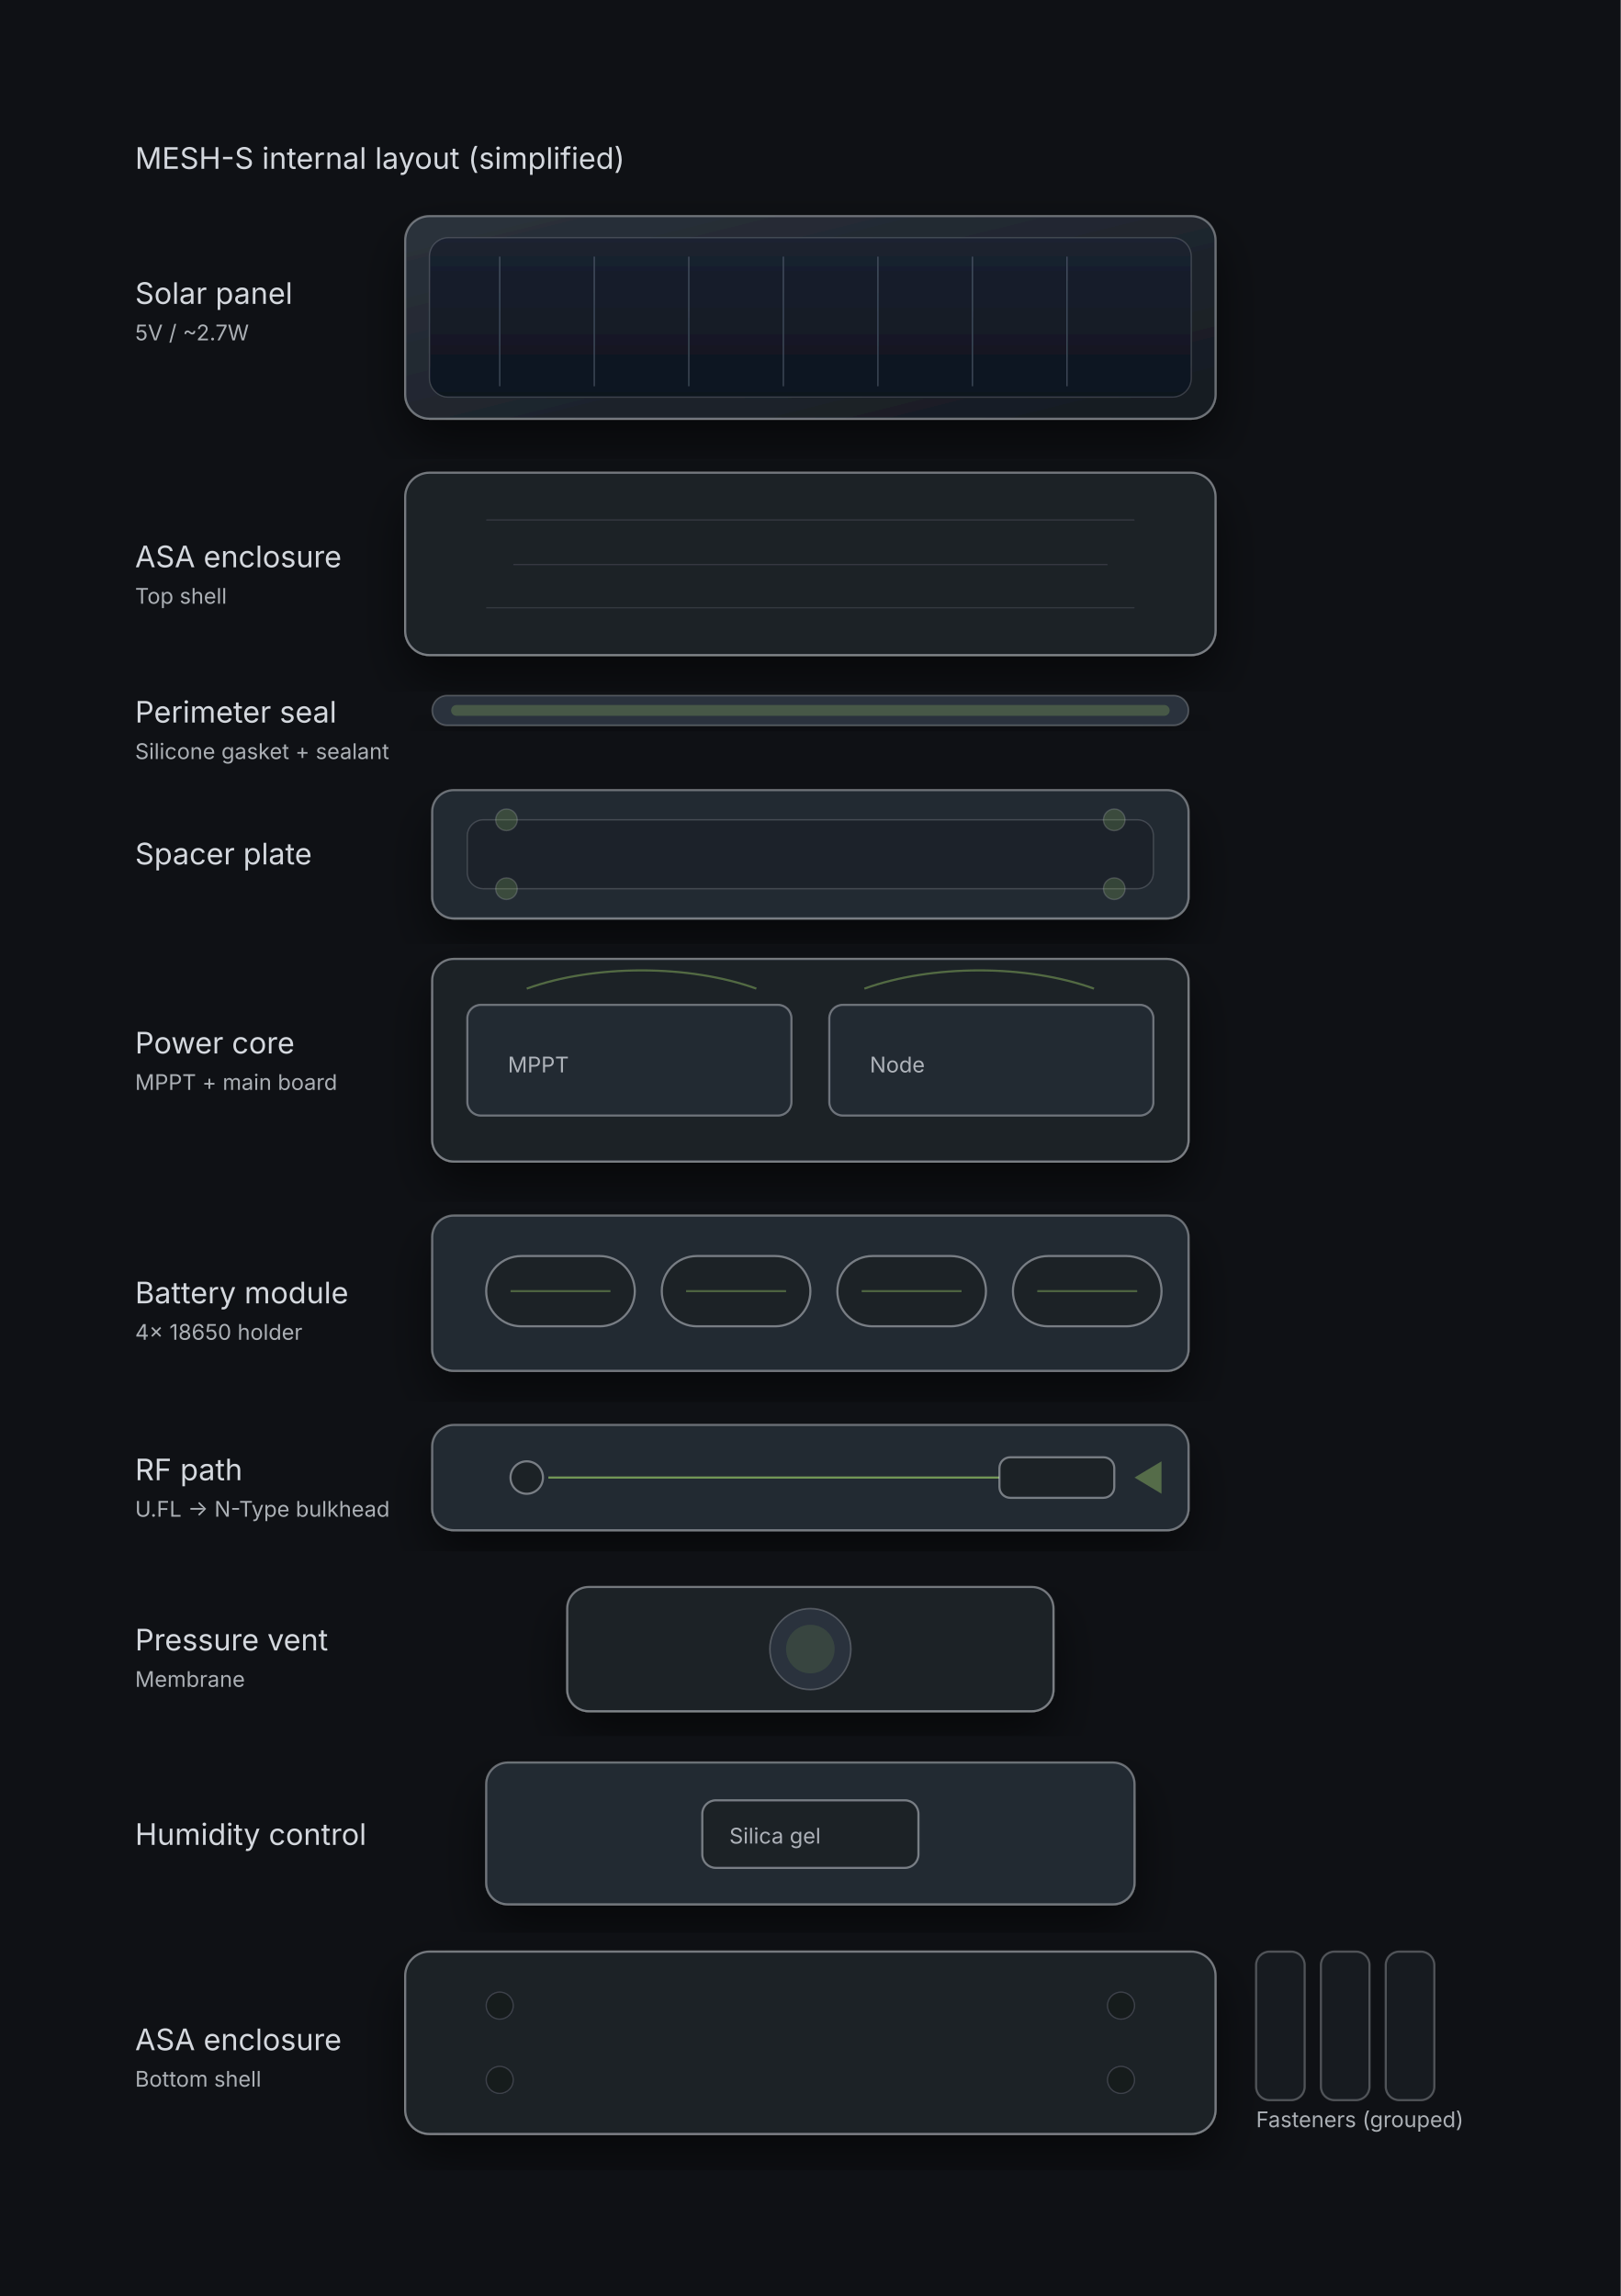
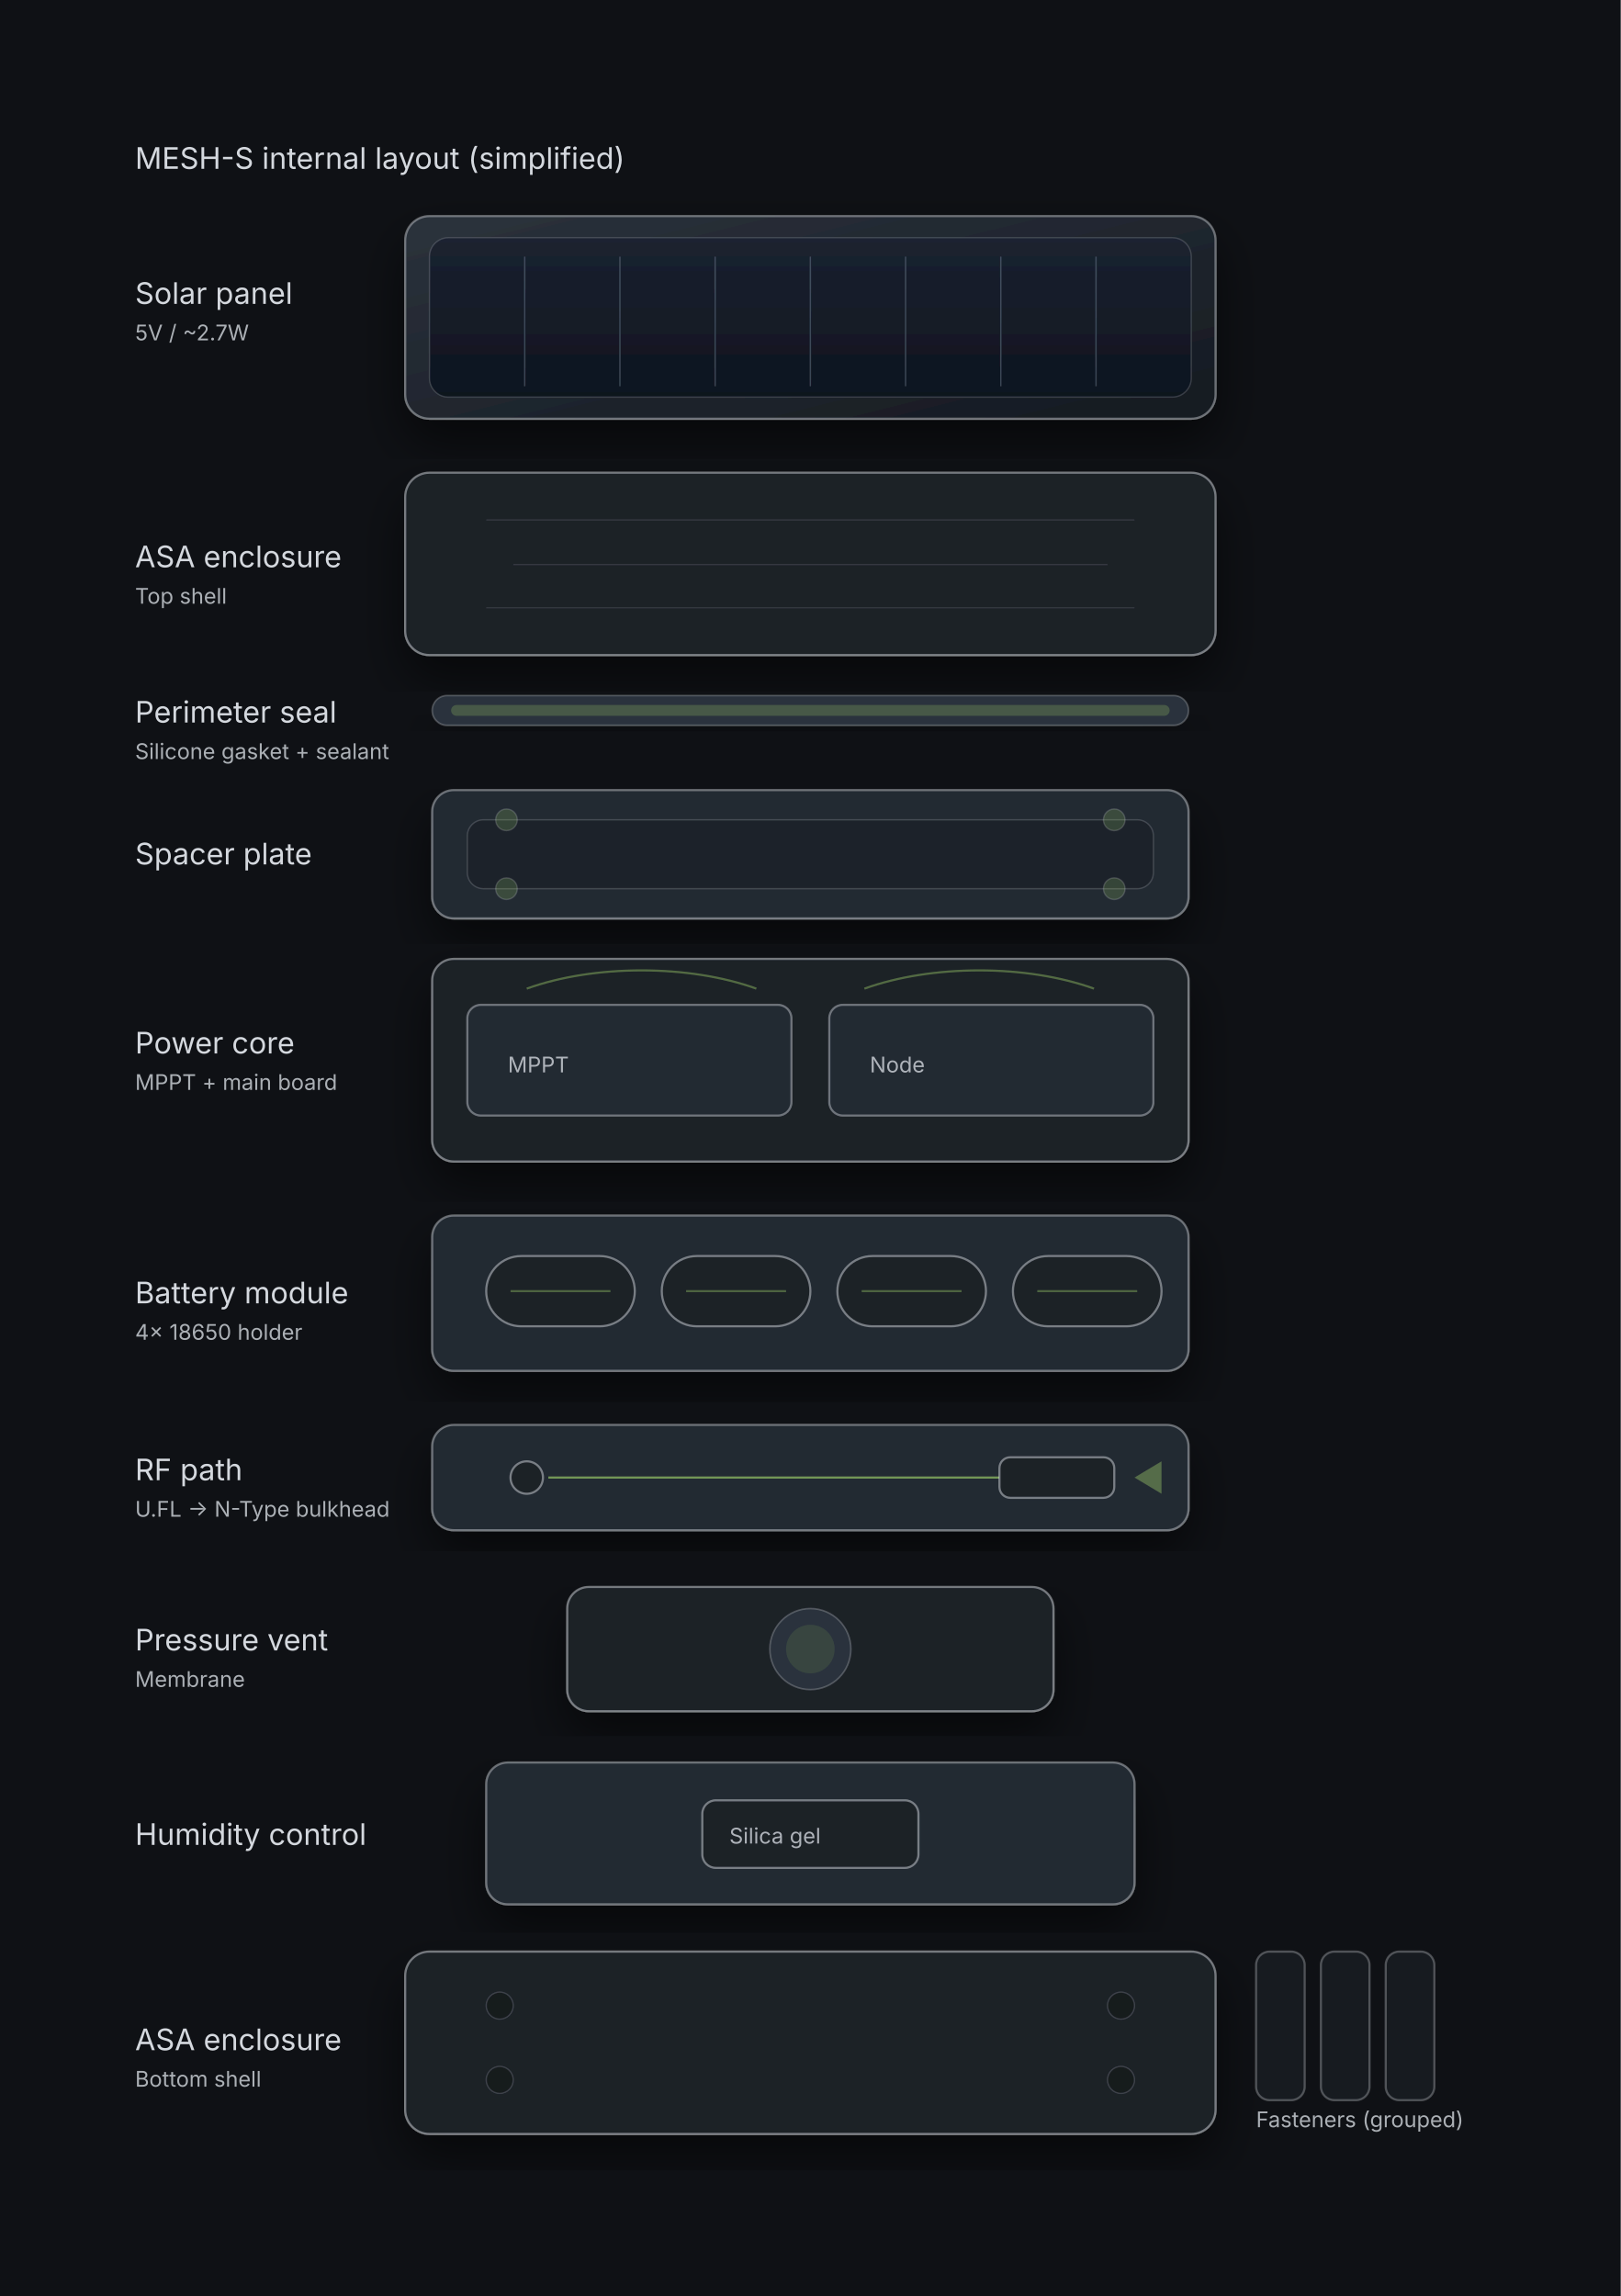
<svg xmlns="http://www.w3.org/2000/svg" width="1200" height="1700" viewBox="0 0 1200 1700" role="img" aria-labelledby="title desc">
  <defs>
    <style>
      .bg { fill: #0f1115; }

      /* Softer, less "schematic" look */
      .stroke { stroke: rgba(229,233,239,0.55); stroke-width: 1.6; }
      .accent { stroke: rgba(157,208,106,0.65); stroke-width: 1.6; fill: none; }
      .shape { fill: #1b2027; stroke: rgba(229,233,239,0.45); stroke-width: 1.6; }
      .shape2 { fill: #232a33; stroke: rgba(229,233,239,0.40); stroke-width: 1.6; }

      .label { fill: rgba(229,233,239,0.92); font-family: "Inter", "Segoe UI", Arial, sans-serif; font-size: 22px; }
      .small { fill: rgba(199,203,209,0.85); font-family: "Inter", "Segoe UI", Arial, sans-serif; font-size: 16px; }

      /* Subtle shadow */
      .shadow { filter: url(#shadow); }
    </style>
    <filter id="shadow" x="-20%" y="-20%" width="140%" height="140%">
      <feDropShadow dx="0" dy="18" stdDeviation="18" flood-color="#000" flood-opacity="0.55" />
    </filter>
    <linearGradient id="panelGlass" x1="0" y1="0" x2="0" y2="1">
      <stop offset="0" stop-color="#1b2230" stop-opacity="1" />
      <stop offset="1" stop-color="#0e141f" stop-opacity="1" />
    </linearGradient>
    <linearGradient id="panelFrame" x1="0" y1="0" x2="1" y2="1">
      <stop offset="0" stop-color="#2b323c" />
      <stop offset="1" stop-color="#151a21" />
    </linearGradient>
  </defs>
  <rect class="bg" x="0" y="0" width="1200" height="1700" />
  <text class="label" x="100" y="125">MESH-S internal layout (simplified)</text>
  <g class="shadow" transform="translate(300,160)">
    <rect x="0" y="0" width="600" height="150" rx="18" fill="url(#panelFrame)" stroke="rgba(229,233,239,0.40)" stroke-width="1.6" />
    <rect x="18" y="16" width="564" height="118" rx="14" fill="url(#panelGlass)" stroke="rgba(229,233,239,0.18)" stroke-width="1" />
    <g opacity="0.35" stroke="#8da2b8" stroke-width="1">
-       <line x1="70" y1="30" x2="70" y2="126" />
-       <line x1="140" y1="30" x2="140" y2="126" />
-       <line x1="210" y1="30" x2="210" y2="126" />
-       <line x1="280" y1="30" x2="280" y2="126" />
-       <line x1="350" y1="30" x2="350" y2="126" />
-       <line x1="420" y1="30" x2="420" y2="126" />
-       <line x1="490" y1="30" x2="490" y2="126" />
+       <line x1="88.5" y1="30" x2="88.5" y2="126" />
+       <line x1="159" y1="30" x2="159" y2="126" />
+       <line x1="229.5" y1="30" x2="229.5" y2="126" />
+       <line x1="300" y1="30" x2="300" y2="126" />
+       <line x1="370.5" y1="30" x2="370.5" y2="126" />
+       <line x1="441" y1="30" x2="441" y2="126" />
+       <line x1="511.5" y1="30" x2="511.5" y2="126" />
    </g>
  </g>
  <text class="label" x="100" y="225">Solar panel</text>
  <text class="small" x="100" y="252">5V / ~2.7W</text>
  <g class="shadow" transform="translate(300,350)">
    <rect class="shape" x="0" y="0" width="600" height="135" rx="18" />
    <g opacity="0.22" stroke="rgba(229,233,239,0.55)" stroke-width="1">
      <line x1="60" y1="35" x2="540" y2="35" />
      <line x1="80" y1="68" x2="520" y2="68" />
      <line x1="60" y1="100" x2="540" y2="100" />
    </g>
  </g>
  <text class="label" x="100" y="420">ASA enclosure</text>
  <text class="small" x="100" y="447">Top shell</text>
  <g class="shadow" transform="translate(320,515)">
    <rect x="0" y="0" width="560" height="22" rx="11" fill="#2a323c" stroke="rgba(229,233,239,0.25)" stroke-width="1.2" />
    <rect x="14" y="7" width="532" height="8" rx="4" fill="rgba(157,208,106,0.25)" />
  </g>
  <text class="label" x="100" y="535">Perimeter seal</text>
  <text class="small" x="100" y="562">Silicone gasket + sealant</text>
  <g class="shadow" transform="translate(320,585)">
    <rect class="shape2" x="0" y="0" width="560" height="95" rx="16" />
    <rect x="26" y="22" width="508" height="51" rx="12" fill="rgba(0,0,0,0.18)" stroke="rgba(229,233,239,0.18)" stroke-width="1" />
    <g fill="rgba(157,208,106,0.20)" stroke="rgba(229,233,239,0.18)" stroke-width="1">
      <circle cx="55" cy="22" r="8" />
      <circle cx="505" cy="22" r="8" />
      <circle cx="55" cy="73" r="8" />
      <circle cx="505" cy="73" r="8" />
    </g>
  </g>
  <text class="label" x="100" y="640">Spacer plate</text>
  <g class="shadow" transform="translate(320,710)">
    <rect class="shape" x="0" y="0" width="560" height="150" rx="16" />
    <rect class="shape2" x="26" y="34" width="240" height="82" rx="10" />
    <rect class="shape2" x="294" y="34" width="240" height="82" rx="10" />
    <text class="small" x="56" y="84" fill="rgba(229,233,239,0.75)">MPPT</text>
    <text class="small" x="324" y="84" fill="rgba(229,233,239,0.75)">Node</text>
    <path class="accent" d="M70 22 C120 4, 190 4, 240 22" opacity="0.65" />
    <path class="accent" d="M320 22 C370 4, 440 4, 490 22" opacity="0.65" />
  </g>
  <text class="label" x="100" y="780">Power core</text>
  <text class="small" x="100" y="807">MPPT + main board</text>
  <g class="shadow" transform="translate(320,900)">
    <rect class="shape2" x="0" y="0" width="560" height="115" rx="16" />
    <g transform="translate(40,30)">
      <rect class="shape" x="0" y="0" width="110" height="52" rx="26" />
      <rect class="shape" x="130" y="0" width="110" height="52" rx="26" />
      <rect class="shape" x="260" y="0" width="110" height="52" rx="26" />
      <rect class="shape" x="390" y="0" width="110" height="52" rx="26" />
      <g class="accent" opacity="0.6">
        <line x1="18" y1="26" x2="92" y2="26" />
        <line x1="148" y1="26" x2="222" y2="26" />
        <line x1="278" y1="26" x2="352" y2="26" />
        <line x1="408" y1="26" x2="482" y2="26" />
      </g>
    </g>
  </g>
  <text class="label" x="100" y="965">Battery module</text>
  <text class="small" x="100" y="992">4× 18650 holder</text>
  <g class="shadow" transform="translate(320,1055)">
    <rect class="shape2" x="0" y="0" width="560" height="78" rx="16" />
    <circle class="shape" cx="70" cy="39" r="12" />
    <line class="accent" x1="86" y1="39" x2="420" y2="39" />
    <rect class="shape" x="420" y="24" width="85" height="30" rx="8" />
    <polygon fill="rgba(157,208,106,0.40)" points="520,39 540,27 540,51" />
  </g>
  <text class="label" x="100" y="1096">RF path</text>
  <text class="small" x="100" y="1123">U.FL → N-Type bulkhead</text>
  <g class="shadow" transform="translate(420,1175)">
    <rect class="shape" x="0" y="0" width="360" height="92" rx="16" />
    <circle cx="180" cy="46" r="30" fill="#2a323c" stroke="rgba(229,233,239,0.25)" stroke-width="1.2" />
    <circle cx="180" cy="46" r="18" fill="rgba(157,208,106,0.12)" />
  </g>
  <text class="label" x="100" y="1222">Pressure vent</text>
  <text class="small" x="100" y="1249">Membrane</text>
  <g class="shadow" transform="translate(360,1305)">
    <rect class="shape2" x="0" y="0" width="480" height="105" rx="16" />
    <rect class="shape" x="160" y="28" width="160" height="50" rx="10" />
    <text class="small" x="180" y="60" fill="rgba(229,233,239,0.75)">Silica gel</text>
  </g>
  <text class="label" x="100" y="1366">Humidity control</text>
  <g class="shadow" transform="translate(300,1445)">
    <rect class="shape" x="0" y="0" width="600" height="135" rx="18" />
    <g fill="rgba(0,0,0,0.20)" stroke="rgba(229,233,239,0.18)" stroke-width="1">
      <circle cx="70" cy="40" r="10" />
      <circle cx="530" cy="40" r="10" />
      <circle cx="70" cy="95" r="10" />
      <circle cx="530" cy="95" r="10" />
    </g>
  </g>
  <text class="label" x="100" y="1518">ASA enclosure</text>
  <text class="small" x="100" y="1545">Bottom shell</text>
  <g opacity="0.65" transform="translate(930,1445)">
    <rect class="shape" x="0" y="0" width="36" height="110" rx="10" />
    <rect class="shape" x="48" y="0" width="36" height="110" rx="10" />
    <rect class="shape" x="96" y="0" width="36" height="110" rx="10" />
  </g>
  <text class="small" x="930" y="1575">Fasteners (grouped)</text>
</svg>
